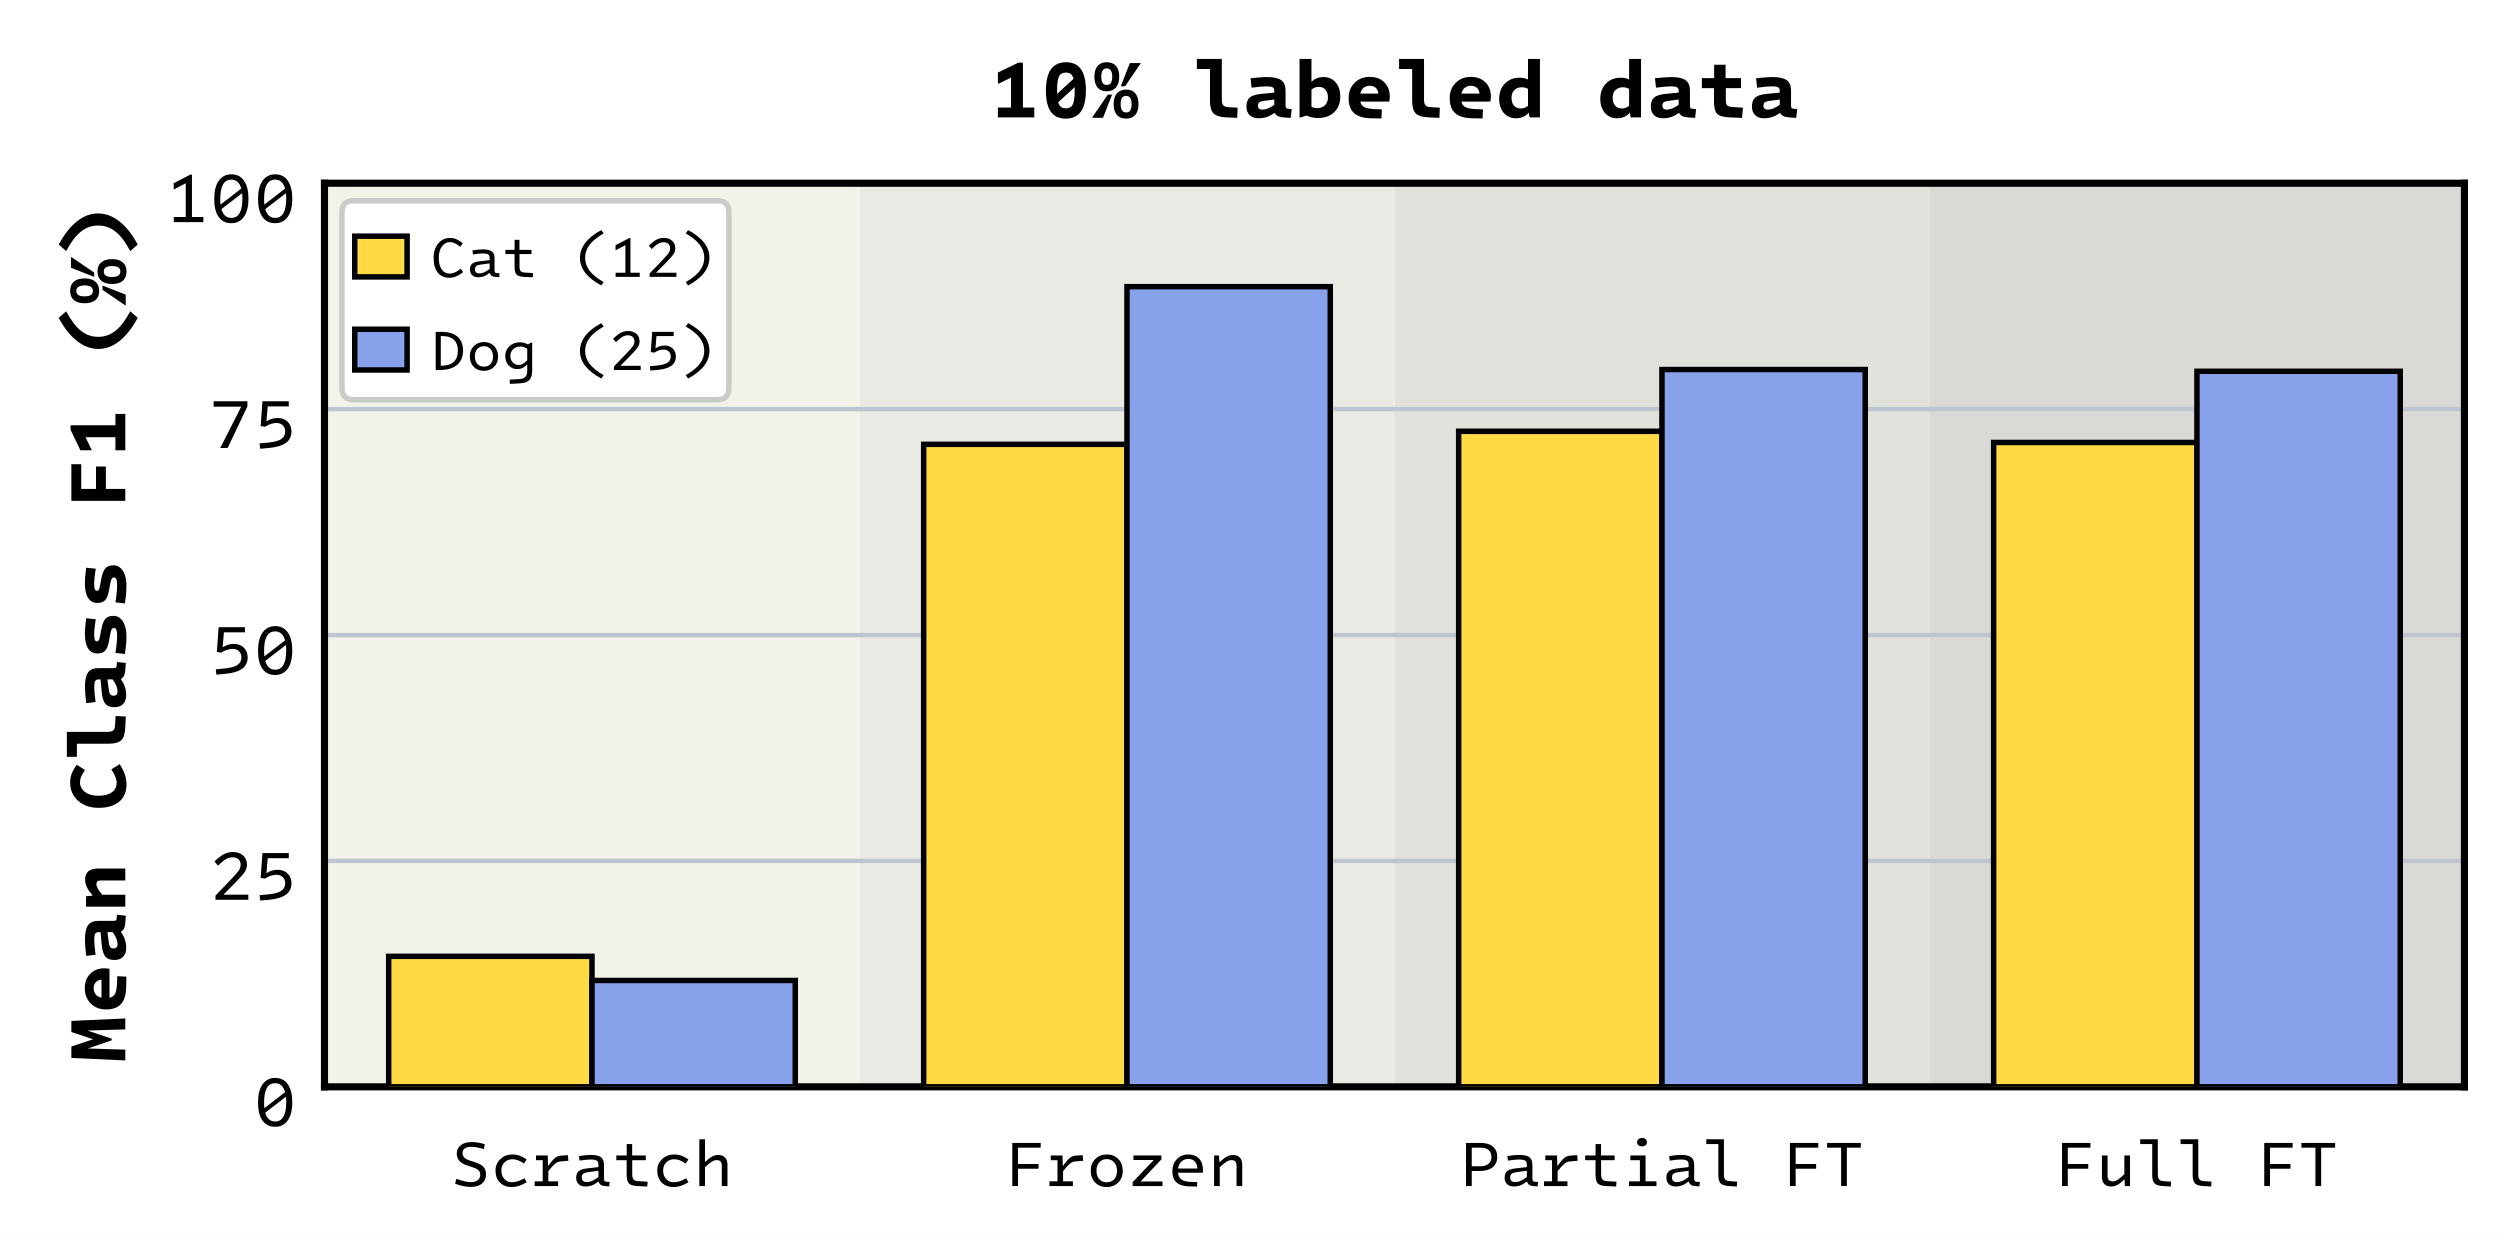
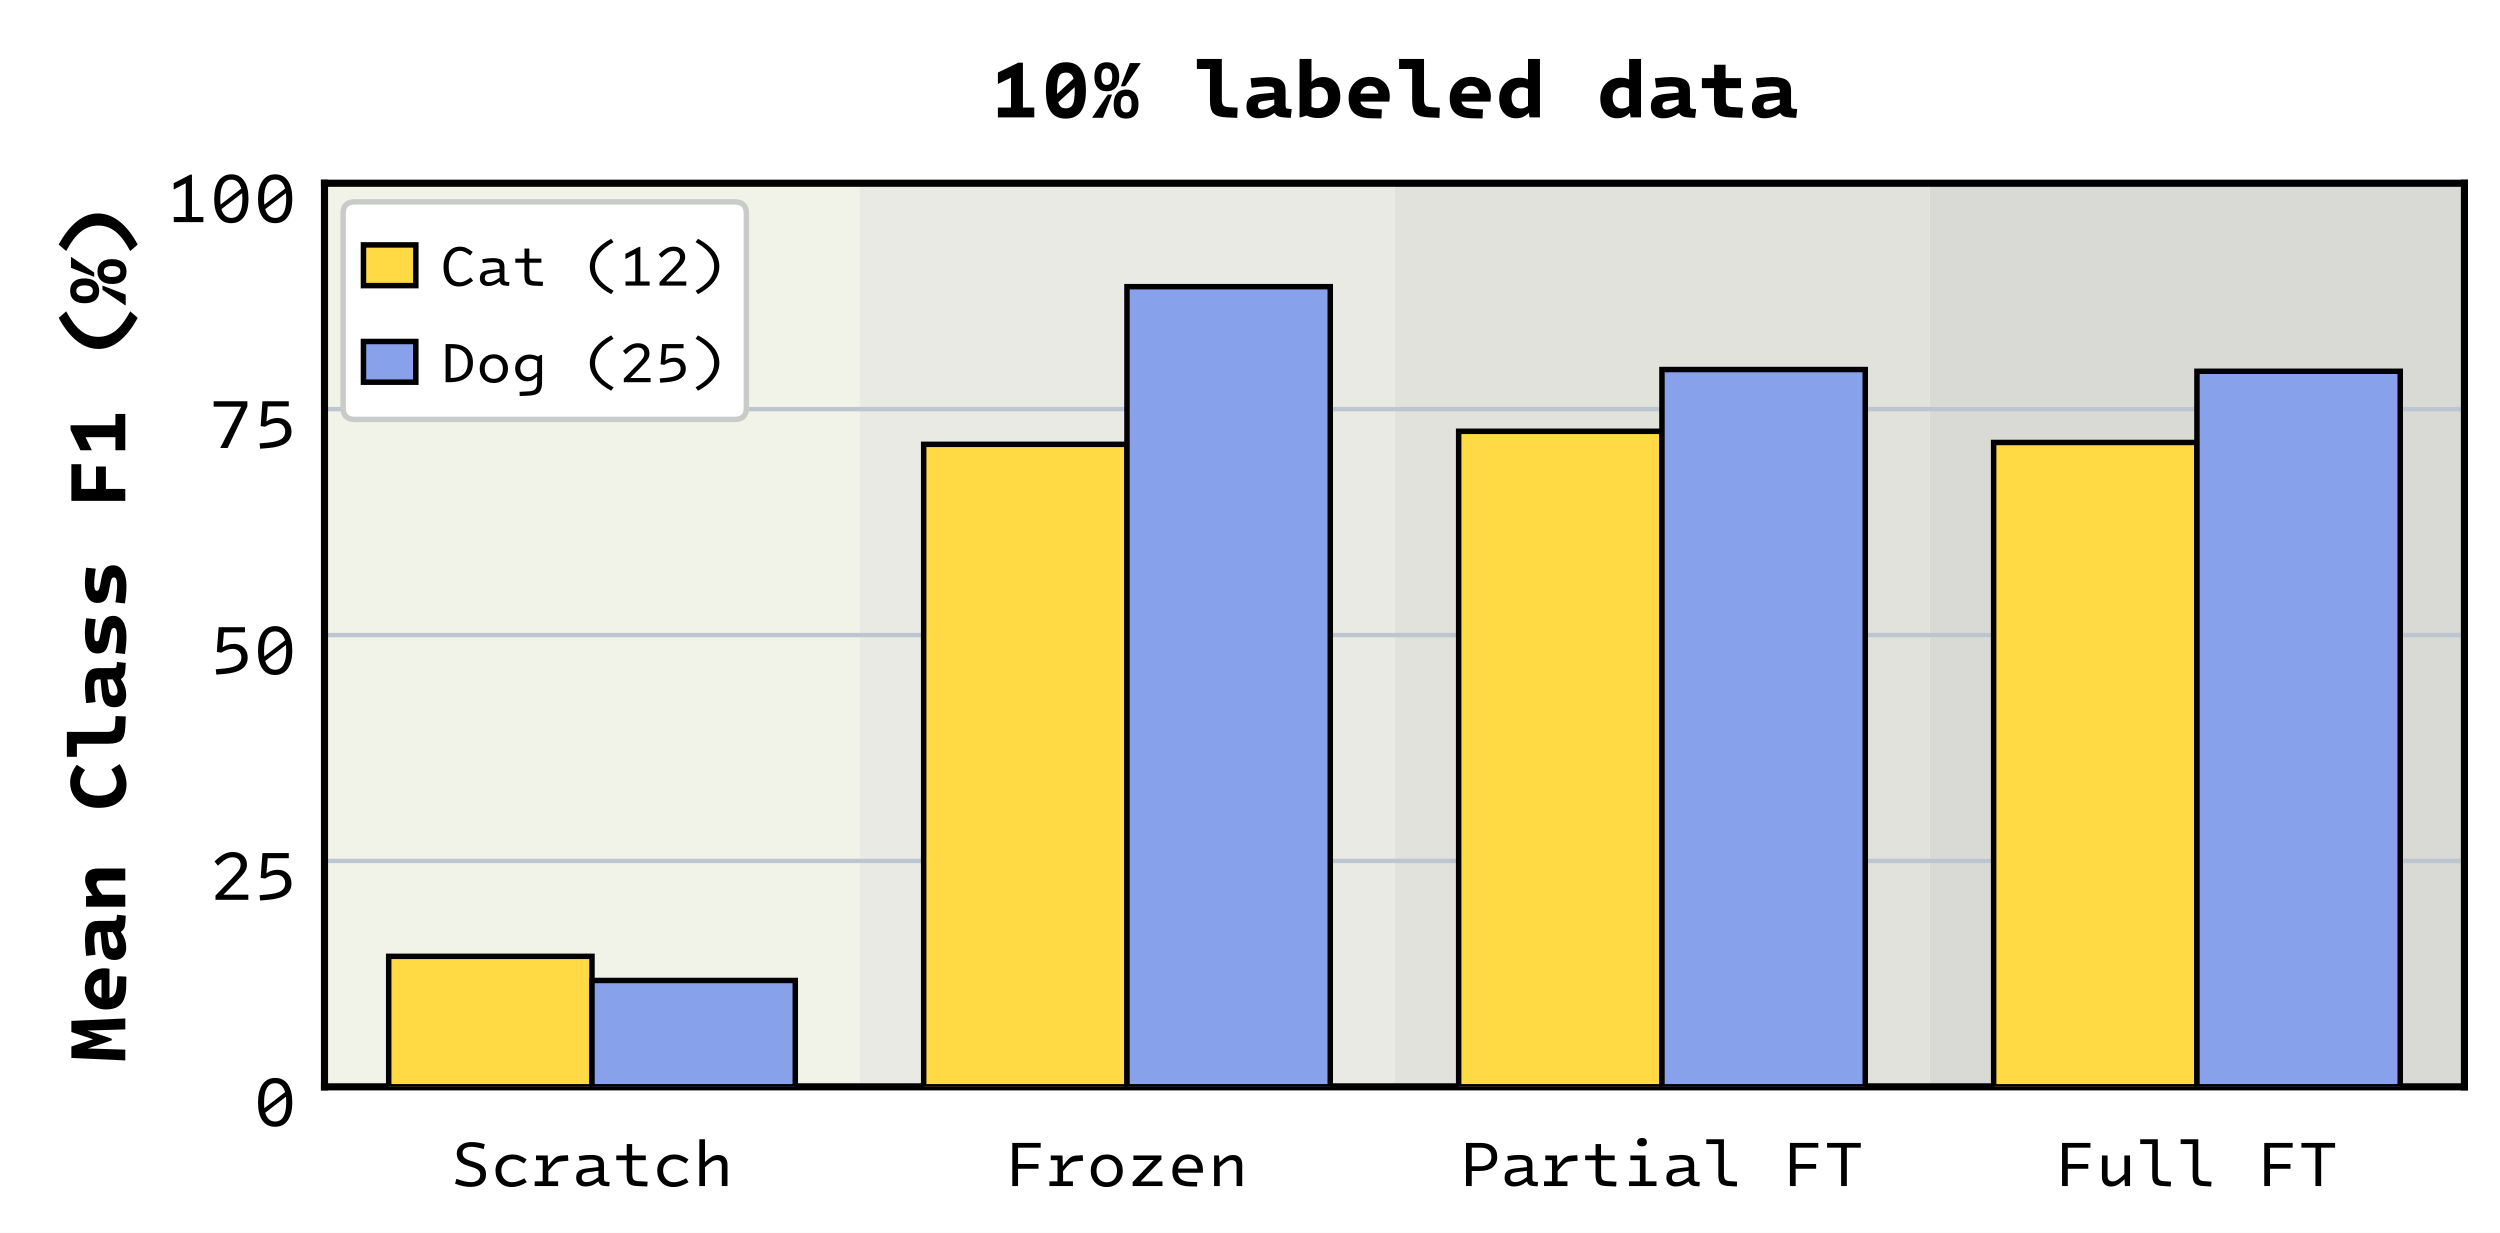
<svg xmlns="http://www.w3.org/2000/svg" xmlns:xlink="http://www.w3.org/1999/xlink" width="227.772pt" height="112.32pt" viewBox="0 0 227.772 112.32" version="1.1">
  <defs>
    <style type="text/css">*{stroke-linejoin: round; stroke-linecap: butt}</style>
  </defs>
  <g id="figure_1">
    <g id="patch_1">
      <path d="M 0 112.32  L 227.772 112.32  L 227.772 0  L 0 0  z " style="fill: #ffffff" />
    </g>
    <g id="axes_1">
      <g id="patch_2">
        <path d="M 29.564 99.02  L 224.532 99.02  L 224.532 16.695  L 29.564 16.695  z " style="fill: #ffffff" />
      </g>
      <g id="patch_3">
-         <path d="M 29.564 99.02  L 78.306 99.02  L 78.306 16.695  L 29.564 16.695  z " clip-path="url(#pcef6c9e0be)" style="fill: #f1f3e8" />
+         <path d="M 29.564 99.02  L 78.306 99.02  L 78.306 16.695  L 29.564 16.695  z " clip-path="url(#pa35a3806fe)" style="fill: #f1f3e8" />
      </g>
      <g id="patch_4">
-         <path d="M 78.306 99.02  L 127.048 99.02  L 127.048 16.695  L 78.306 16.695  z " clip-path="url(#pcef6c9e0be)" style="fill: #e9eae4" />
+         <path d="M 78.306 99.02  L 127.048 99.02  L 127.048 16.695  L 78.306 16.695  z " clip-path="url(#pa35a3806fe)" style="fill: #e9eae4" />
      </g>
      <g id="patch_5">
-         <path d="M 127.048 99.02  L 175.79 99.02  L 175.79 16.695  L 127.048 16.695  z " clip-path="url(#pcef6c9e0be)" style="fill: #e1e2dc" />
+         <path d="M 127.048 99.02  L 175.79 99.02  L 175.79 16.695  L 127.048 16.695  z " clip-path="url(#pa35a3806fe)" style="fill: #e1e2dc" />
      </g>
      <g id="patch_6">
-         <path d="M 175.79 99.02  L 224.532 99.02  L 224.532 16.695  L 175.79 16.695  z " clip-path="url(#pcef6c9e0be)" style="fill: #d9dad5" />
+         <path d="M 175.79 99.02  L 224.532 99.02  L 224.532 16.695  L 175.79 16.695  z " clip-path="url(#pa35a3806fe)" style="fill: #d9dad5" />
      </g>
      <g id="matplotlib.axis_1">
        <g id="xtick_1">
          <g id="line2d_1" />
          <g id="text_1">
            <g transform="translate(41.03988 108.06) scale(0.06 -0.06)">
              <defs>
                <path id="IntoneMonoNFM-36" d="M 1971 378  Q 2419 378 2656 566  Q 2893 755 2893 1107  Q 2893 1376 2720 1539  Q 2547 1702 2157 1824  L 1702 1971  Q 1139 2144 876 2435  Q 614 2726 614 3181  Q 614 3661 1004 3968  Q 1395 4275 2048 4275  Q 2355 4275 2640 4230  Q 2925 4186 3334 4070  L 3238 3590  Q 2854 3706 2563 3760  Q 2272 3814 2035 3814  Q 1619 3814 1398 3660  Q 1178 3507 1178 3219  Q 1178 2931 1347 2761  Q 1517 2592 1920 2464  L 2381 2317  Q 2970 2131 3213 1862  Q 3456 1594 3456 1133  Q 3456 563 3062 240  Q 2669 -83 1965 -83  Q 1606 -83 1235 -6  Q 864 70 448 230  L 582 704  Q 1024 544 1376 461  Q 1728 378 1971 378  z " transform="scale(0.015625)" />
                <path id="IntoneMonoNFM-46" d="M 2099 2605  Q 1619 2605 1318 2297  Q 1018 1990 1018 1504  Q 1018 1005 1306 688  Q 1594 371 2042 371  Q 2330 371 2608 460  Q 2886 550 3251 755  L 3488 371  Q 3053 122 2720 13  Q 2387 -96 2016 -96  Q 1312 -96 880 342  Q 448 781 448 1510  Q 448 2170 921 2621  Q 1395 3072 2093 3072  Q 2451 3072 2771 2960  Q 3091 2848 3475 2592  L 3219 2189  Q 2874 2413 2624 2509  Q 2374 2605 2099 2605  z " transform="scale(0.015625)" />
                <path id="IntoneMonoNFM-55" d="M 326 0  L 326 461  L 1107 461  L 1107 2515  L 454 2515  L 454 2976  L 1594 2976  L 1626 1939  Q 2029 2509 2285 2723  Q 2541 2938 2931 2963  L 3558 3002  L 3597 2458  L 2989 2406  Q 2682 2387 2534 2320  Q 2387 2253 2221 2093  Q 2125 2010 2000 1866  Q 1875 1722 1651 1453  L 1651 461  L 2605 461  L 2605 0  L 326 0  z " transform="scale(0.015625)" />
                <path id="IntoneMonoNFM-44" d="M 3130 2054  L 3130 749  Q 3130 557 3181 493  Q 3232 429 3392 416  L 3680 397  L 3642 -26  L 3341 -13  Q 3008 0 2841 102  Q 2675 205 2611 422  L 2554 422  Q 2259 179 1961 67  Q 1664 -45 1331 -45  Q 915 -45 672 182  Q 429 410 429 800  Q 429 1242 669 1446  Q 909 1651 1485 1715  L 2592 1843  L 2592 2067  Q 2592 2368 2425 2473  Q 2259 2579 1811 2579  Q 1626 2579 1341 2550  Q 1056 2522 755 2470  L 698 2912  Q 1018 2970 1315 2998  Q 1613 3027 1830 3027  Q 2534 3027 2832 2809  Q 3130 2592 3130 2054  z M 973 838  Q 973 614 1094 499  Q 1216 384 1453 384  Q 1715 384 1971 496  Q 2227 608 2592 877  L 2592 1485  L 1581 1350  Q 1254 1306 1113 1194  Q 973 1082 973 838  z " transform="scale(0.015625)" />
                <path id="IntoneMonoNFM-57" d="M 1402 1133  L 1402 2515  L 397 2515  L 397 2976  L 1408 2976  L 1408 4083  L 1939 4083  L 1939 2976  L 3264 2976  L 3264 2515  L 1946 2515  L 1946 1210  Q 1946 800 2067 646  Q 2189 493 2541 474  L 3443 422  L 3405 -45  L 2413 0  Q 1824 32 1613 269  Q 1402 506 1402 1133  z " transform="scale(0.015625)" />
                <path id="IntoneMonoNFM-4b" d="M 608 4544  L 1158 4544  L 1158 2336  Q 1562 2714 1846 2867  Q 2131 3021 2438 3021  Q 2874 3021 3107 2774  Q 3341 2528 3341 2074  L 3341 0  L 2790 0  L 2790 1978  Q 2790 2259 2668 2390  Q 2547 2522 2285 2522  Q 2061 2522 1814 2368  Q 1568 2214 1158 1830  L 1158 0  L 608 0  L 608 4544  z " transform="scale(0.015625)" />
              </defs>
              <use xlink:href="#IntoneMonoNFM-36" />
              <use xlink:href="#IntoneMonoNFM-46" transform="translate(61.40625 0)" />
              <use xlink:href="#IntoneMonoNFM-55" transform="translate(122.8125 0)" />
              <use xlink:href="#IntoneMonoNFM-44" transform="translate(184.2188 0)" />
              <use xlink:href="#IntoneMonoNFM-57" transform="translate(245.625 0)" />
              <use xlink:href="#IntoneMonoNFM-46" transform="translate(307.0312 0)" />
              <use xlink:href="#IntoneMonoNFM-4b" transform="translate(368.4375 0)" />
            </g>
          </g>
        </g>
        <g id="xtick_2">
          <g id="line2d_2" />
          <g id="text_2">
            <g transform="translate(91.62401 108.06) scale(0.06 -0.06)">
              <defs>
                <path id="IntoneMonoNFM-29" d="M 646 0  L 646 4192  L 3405 4192  L 3405 3731  L 1203 3731  L 1203 2144  L 3194 2144  L 3194 1683  L 1203 1683  L 1203 0  L 646 0  z " transform="scale(0.015625)" />
                <path id="IntoneMonoNFM-52" d="M 3520 1478  Q 3520 781 3081 342  Q 2643 -96 1952 -96  Q 1267 -96 838 345  Q 410 787 410 1498  Q 410 2189 851 2630  Q 1293 3072 1978 3072  Q 2656 3072 3088 2627  Q 3520 2182 3520 1478  z M 966 1491  Q 966 973 1238 669  Q 1510 365 1965 365  Q 2426 365 2694 665  Q 2963 966 2963 1485  Q 2963 1990 2688 2304  Q 2413 2618 1965 2618  Q 1517 2618 1241 2310  Q 966 2003 966 1491  z " transform="scale(0.015625)" />
                <path id="IntoneMonoNFM-5d" d="M 3450 0  L 550 0  L 550 378  L 2586 2515  L 2586 2534  L 627 2534  L 627 2976  L 3347 2976  L 3347 2592  L 1338 467  L 1338 448  L 3450 448  L 3450 0  z " transform="scale(0.015625)" />
                <path id="IntoneMonoNFM-48" d="M 2285 403  L 2899 384  L 2880 -45  L 2125 -32  Q 1299 -19 889 349  Q 480 717 480 1440  Q 480 2150 918 2611  Q 1357 3072 2029 3072  Q 2701 3072 3078 2665  Q 3456 2259 3456 1523  Q 3456 1453 3449 1395  Q 3443 1338 3437 1293  L 1024 1293  Q 1069 845 1366 633  Q 1664 422 2285 403  z M 2029 2637  Q 1638 2637 1366 2384  Q 1094 2131 1037 1702  L 2912 1702  Q 2880 2163 2656 2400  Q 2432 2637 2029 2637  z " transform="scale(0.015625)" />
                <path id="IntoneMonoNFM-51" d="M 608 2976  L 1075 2976  L 1133 2310  Q 1549 2707 1837 2864  Q 2125 3021 2438 3021  Q 2874 3021 3107 2774  Q 3341 2528 3341 2074  L 3341 0  L 2790 0  L 2790 1978  Q 2790 2259 2668 2390  Q 2547 2522 2285 2522  Q 2061 2522 1814 2368  Q 1568 2214 1158 1830  L 1158 0  L 608 0  L 608 2976  z " transform="scale(0.015625)" />
              </defs>
              <use xlink:href="#IntoneMonoNFM-29" />
              <use xlink:href="#IntoneMonoNFM-55" transform="translate(61.40625 0)" />
              <use xlink:href="#IntoneMonoNFM-52" transform="translate(122.8125 0)" />
              <use xlink:href="#IntoneMonoNFM-5d" transform="translate(184.2188 0)" />
              <use xlink:href="#IntoneMonoNFM-48" transform="translate(245.625 0)" />
              <use xlink:href="#IntoneMonoNFM-51" transform="translate(307.0312 0)" />
            </g>
          </g>
        </g>
        <g id="xtick_3">
          <g id="line2d_3" />
          <g id="text_3">
            <g transform="translate(132.9972 108.06) scale(0.06 -0.06)">
              <defs>
                <path id="IntoneMonoNFM-33" d="M 608 0  L 608 4192  L 2035 4192  Q 2797 4192 3219 3837  Q 3642 3482 3642 2842  Q 3642 2189 3197 1827  Q 2752 1466 1952 1466  L 1165 1466  L 1165 0  L 608 0  z M 3078 2829  Q 3078 3264 2809 3497  Q 2541 3731 2035 3731  L 1165 3731  L 1165 1920  L 1990 1920  Q 2502 1920 2790 2160  Q 3078 2400 3078 2829  z " transform="scale(0.015625)" />
                <path id="IntoneMonoNFM-4c" d="M 2464 4256  Q 2464 4070 2336 3964  Q 2208 3859 1984 3859  Q 1766 3859 1641 3968  Q 1517 4077 1517 4269  Q 1517 4448 1648 4560  Q 1779 4672 1997 4672  Q 2227 4672 2345 4566  Q 2464 4461 2464 4256  z M 730 0  L 730 461  L 1786 461  L 1786 2515  L 858 2515  L 858 2976  L 2336 2976  L 2336 461  L 3398 461  L 3398 0  L 730 0  z " transform="scale(0.015625)" />
                <path id="IntoneMonoNFM-4f" d="M 1549 1056  L 1549 4083  L 378 4083  L 378 4544  L 2093 4544  L 2093 1114  Q 2093 774 2224 630  Q 2355 486 2682 474  L 3379 429  L 3347 -45  L 2586 0  Q 1997 32 1773 262  Q 1549 493 1549 1056  z " transform="scale(0.015625)" />
                <path id="IntoneMonoNFM-3" transform="scale(0.015625)" />
                <path id="IntoneMonoNFM-37" d="M 1690 3731  L 326 3731  L 326 4192  L 3603 4192  L 3603 3731  L 2246 3731  L 2246 0  L 1690 0  L 1690 3731  z " transform="scale(0.015625)" />
              </defs>
              <use xlink:href="#IntoneMonoNFM-33" />
              <use xlink:href="#IntoneMonoNFM-44" transform="translate(61.40625 0)" />
              <use xlink:href="#IntoneMonoNFM-55" transform="translate(122.8125 0)" />
              <use xlink:href="#IntoneMonoNFM-57" transform="translate(184.2188 0)" />
              <use xlink:href="#IntoneMonoNFM-4c" transform="translate(245.625 0)" />
              <use xlink:href="#IntoneMonoNFM-44" transform="translate(307.0312 0)" />
              <use xlink:href="#IntoneMonoNFM-4f" transform="translate(368.4375 0)" />
              <use xlink:href="#IntoneMonoNFM-3" transform="translate(429.8438 0)" />
              <use xlink:href="#IntoneMonoNFM-29" transform="translate(491.25 0)" />
              <use xlink:href="#IntoneMonoNFM-37" transform="translate(552.6562 0)" />
            </g>
          </g>
        </g>
        <g id="xtick_4">
          <g id="line2d_4" />
          <g id="text_4">
            <g transform="translate(187.2657 108.06) scale(0.06 -0.06)">
              <defs>
                <path id="IntoneMonoNFM-58" d="M 3322 2976  L 3322 0  L 2822 0  L 2790 659  Q 2374 262 2086 108  Q 1798 -45 1491 -45  Q 1056 -45 822 201  Q 589 448 589 902  L 589 2976  L 1139 2976  L 1139 998  Q 1139 717 1264 585  Q 1389 454 1645 454  Q 1869 454 2115 608  Q 2362 762 2771 1152  L 2771 2976  L 3322 2976  z " transform="scale(0.015625)" />
              </defs>
              <use xlink:href="#IntoneMonoNFM-29" />
              <use xlink:href="#IntoneMonoNFM-58" transform="translate(61.40625 0)" />
              <use xlink:href="#IntoneMonoNFM-4f" transform="translate(122.8125 0)" />
              <use xlink:href="#IntoneMonoNFM-4f" transform="translate(184.2188 0)" />
              <use xlink:href="#IntoneMonoNFM-3" transform="translate(245.625 0)" />
              <use xlink:href="#IntoneMonoNFM-29" transform="translate(307.0312 0)" />
              <use xlink:href="#IntoneMonoNFM-37" transform="translate(368.4375 0)" />
            </g>
          </g>
        </g>
      </g>
      <g id="matplotlib.axis_2">
        <g id="ytick_1">
          <g id="line2d_5">
-             <path d="M 29.564 99.02  L 224.532 99.02  " clip-path="url(#pcef6c9e0be)" style="fill: none; stroke: #bdc5d0; stroke-width: 0.4; stroke-linecap: square" />
+             <path d="M 29.564 99.02  L 224.532 99.02  " clip-path="url(#pa35a3806fe)" style="fill: none; stroke: #bdc5d0; stroke-width: 0.4; stroke-linecap: square" />
          </g>
          <g id="line2d_6" />
          <g id="text_5">
            <g transform="translate(23.07281 102.5625) scale(0.065 -0.065)">
              <defs>
                <path id="IntoneMonoNFM-13" d="M 1971 4288  Q 2701 4288 3101 3718  Q 3501 3149 3501 2106  Q 3501 1056 3097 480  Q 2694 -96 1958 -96  Q 1222 -96 825 467  Q 429 1030 429 2080  Q 429 3130 835 3709  Q 1242 4288 1971 4288  z M 1965 3814  Q 1472 3814 1222 3385  Q 973 2957 973 2093  Q 973 1933 979 1808  Q 986 1683 998 1574  L 2854 3008  Q 2746 3411 2522 3612  Q 2298 3814 1965 3814  z M 1965 378  Q 2458 378 2707 810  Q 2957 1242 2957 2093  Q 2957 2246 2950 2371  Q 2944 2496 2931 2598  L 1075 1165  Q 1190 774 1411 576  Q 1632 378 1965 378  z " transform="scale(0.015625)" />
              </defs>
              <use xlink:href="#IntoneMonoNFM-13" />
            </g>
          </g>
        </g>
        <g id="ytick_2">
          <g id="line2d_7">
-             <path d="M 29.564 78.439  L 224.532 78.439  " clip-path="url(#pcef6c9e0be)" style="fill: none; stroke: #bdc5d0; stroke-width: 0.4; stroke-linecap: square" />
+             <path d="M 29.564 78.439  L 224.532 78.439  " clip-path="url(#pa35a3806fe)" style="fill: none; stroke: #bdc5d0; stroke-width: 0.4; stroke-linecap: square" />
          </g>
          <g id="line2d_8" />
          <g id="text_6">
            <g transform="translate(19.08141 81.98125) scale(0.065 -0.065)">
              <defs>
                <path id="IntoneMonoNFM-15" d="M 3488 0  L 544 0  L 544 384  L 1894 1786  Q 2451 2362 2624 2614  Q 2797 2867 2797 3136  Q 2797 3450 2608 3632  Q 2419 3814 2080 3814  Q 1773 3814 1501 3660  Q 1229 3507 762 3066  L 454 3443  Q 941 3910 1305 4099  Q 1670 4288 2106 4288  Q 2669 4288 3017 3977  Q 3366 3667 3366 3155  Q 3366 2810 3171 2509  Q 2976 2208 2310 1530  L 1274 480  L 1274 461  L 3488 461  L 3488 0  z " transform="scale(0.015625)" />
                <path id="IntoneMonoNFM-18" d="M 2195 2694  Q 2739 2694 3084 2358  Q 3430 2022 3430 1478  Q 3430 819 2918 454  Q 2406 90 1363 0  L 621 -64  L 570 416  L 1331 486  Q 2138 563 2502 796  Q 2867 1030 2867 1485  Q 2867 1824 2649 2035  Q 2432 2246 2093 2246  Q 1837 2246 1577 2160  Q 1318 2074 1062 1907  L 685 1965  L 666 1997  L 826 4192  L 3187 4192  L 3187 3731  L 1299 3731  L 1184 2387  Q 1421 2541 1670 2617  Q 1920 2694 2195 2694  z " transform="scale(0.015625)" />
              </defs>
              <use xlink:href="#IntoneMonoNFM-15" />
              <use xlink:href="#IntoneMonoNFM-18" transform="translate(61.40625 0)" />
            </g>
          </g>
        </g>
        <g id="ytick_3">
          <g id="line2d_9">
-             <path d="M 29.564 57.858  L 224.532 57.858  " clip-path="url(#pcef6c9e0be)" style="fill: none; stroke: #bdc5d0; stroke-width: 0.4; stroke-linecap: square" />
+             <path d="M 29.564 57.858  L 224.532 57.858  " clip-path="url(#pa35a3806fe)" style="fill: none; stroke: #bdc5d0; stroke-width: 0.4; stroke-linecap: square" />
          </g>
          <g id="line2d_10" />
          <g id="text_7">
            <g transform="translate(19.08141 61.4) scale(0.065 -0.065)">
              <use xlink:href="#IntoneMonoNFM-18" />
              <use xlink:href="#IntoneMonoNFM-13" transform="translate(61.40625 0)" />
            </g>
          </g>
        </g>
        <g id="ytick_4">
          <g id="line2d_11">
-             <path d="M 29.564 37.276  L 224.532 37.276  " clip-path="url(#pcef6c9e0be)" style="fill: none; stroke: #bdc5d0; stroke-width: 0.4; stroke-linecap: square" />
+             <path d="M 29.564 37.276  L 224.532 37.276  " clip-path="url(#pa35a3806fe)" style="fill: none; stroke: #bdc5d0; stroke-width: 0.4; stroke-linecap: square" />
          </g>
          <g id="line2d_12" />
          <g id="text_8">
            <g transform="translate(19.08141 40.81875) scale(0.065 -0.065)">
              <defs>
                <path id="IntoneMonoNFM-1a" d="M 3405 3731  L 1632 0  L 973 0  L 973 13  L 2835 3674  L 2835 3712  L 378 3712  L 378 4192  L 3405 4192  L 3405 3731  z " transform="scale(0.015625)" />
              </defs>
              <use xlink:href="#IntoneMonoNFM-1a" />
              <use xlink:href="#IntoneMonoNFM-18" transform="translate(61.40625 0)" />
            </g>
          </g>
        </g>
        <g id="ytick_5">
          <g id="line2d_13">
-             <path d="M 29.564 16.695  L 224.532 16.695  " clip-path="url(#pcef6c9e0be)" style="fill: none; stroke: #bdc5d0; stroke-width: 0.4; stroke-linecap: square" />
+             <path d="M 29.564 16.695  L 224.532 16.695  " clip-path="url(#pa35a3806fe)" style="fill: none; stroke: #bdc5d0; stroke-width: 0.4; stroke-linecap: square" />
          </g>
          <g id="line2d_14" />
          <g id="text_9">
            <g transform="translate(15.09 20.2375) scale(0.065 -0.065)">
              <defs>
                <path id="IntoneMonoNFM-14" d="M 3386 0  L 730 0  L 730 461  L 1805 461  L 1805 3488  L 723 2925  L 723 3494  L 2208 4262  L 2362 4262  L 2362 461  L 3386 461  L 3386 0  z " transform="scale(0.015625)" />
              </defs>
              <use xlink:href="#IntoneMonoNFM-14" />
              <use xlink:href="#IntoneMonoNFM-13" transform="translate(61.40625 0)" />
              <use xlink:href="#IntoneMonoNFM-13" transform="translate(122.8125 0)" />
            </g>
          </g>
        </g>
        <g id="text_10">
          <g transform="translate(11.415 97.00398) rotate(-90) scale(0.075 -0.075)">
            <defs>
              <path id="IntoneMonoNFM-Bold-30" d="M 2541 4192  L 3405 4192  L 3597 0  L 2746 0  L 2656 2950  L 2022 1056  L 1894 1056  L 1261 2918  L 1171 0  L 333 0  L 525 4192  L 1414 4192  L 1978 2502  L 2541 4192  z " transform="scale(0.015625)" />
              <path id="IntoneMonoNFM-Bold-48" d="M 2451 640  L 2950 621  L 2918 -83  L 2144 -70  Q 1229 -58 797 323  Q 365 704 365 1504  Q 365 2214 825 2681  Q 1286 3149 2016 3149  Q 2714 3149 3139 2726  Q 3565 2304 3565 1626  Q 3565 1523 3555 1420  Q 3546 1318 3526 1229  L 1274 1229  Q 1338 922 1590 794  Q 1843 666 2451 640  z M 2022 2458  Q 1728 2458 1533 2301  Q 1338 2144 1274 1850  L 2682 1850  Q 2656 2131 2480 2294  Q 2304 2458 2022 2458  z " transform="scale(0.015625)" />
              <path id="IntoneMonoNFM-Bold-44" d="M 3322 2093  L 3322 954  Q 3322 787 3360 732  Q 3398 678 3514 672  L 3802 646  L 3725 -38  L 3206 -6  Q 2912 13 2742 93  Q 2573 173 2496 326  L 2419 326  Q 2176 134 1872 32  Q 1568 -70 1222 -70  Q 787 -70 534 170  Q 282 410 282 838  Q 282 1318 534 1539  Q 787 1760 1389 1824  L 2445 1926  L 2445 2074  Q 2445 2278 2310 2345  Q 2176 2413 1824 2413  Q 1658 2413 1363 2387  Q 1069 2362 685 2310  L 602 3040  Q 973 3085 1299 3110  Q 1626 3136 1869 3136  Q 2643 3136 2982 2896  Q 3322 2656 3322 2093  z M 1178 902  Q 1178 762 1264 682  Q 1350 602 1504 602  Q 1715 602 1945 694  Q 2176 787 2445 979  L 2445 1389  L 1632 1280  Q 1382 1248 1280 1165  Q 1178 1082 1178 902  z " transform="scale(0.015625)" />
              <path id="IntoneMonoNFM-Bold-51" d="M 499 3053  L 1306 3053  L 1357 2534  Q 1734 2854 2019 2988  Q 2304 3123 2586 3123  Q 3034 3123 3248 2870  Q 3462 2618 3462 2093  L 3462 0  L 2534 0  L 2534 1920  Q 2534 2093 2460 2169  Q 2387 2246 2234 2246  Q 2099 2246 1907 2137  Q 1715 2029 1427 1792  L 1427 0  L 499 0  L 499 3053  z " transform="scale(0.015625)" />
              <path id="IntoneMonoNFM-Bold-3" transform="scale(0.015625)" />
              <path id="IntoneMonoNFM-Bold-26" d="M 2144 -96  Q 1280 -96 800 473  Q 320 1043 320 2086  Q 320 3053 870 3670  Q 1421 4288 2298 4288  Q 2650 4288 2966 4169  Q 3283 4051 3667 3776  L 3264 3130  Q 2963 3341 2752 3430  Q 2541 3520 2317 3520  Q 1850 3520 1555 3136  Q 1261 2752 1261 2099  Q 1261 1414 1529 1043  Q 1798 672 2272 672  Q 2477 672 2736 774  Q 2995 877 3309 1082  L 3718 442  Q 3328 179 2928 41  Q 2528 -96 2144 -96  z " transform="scale(0.015625)" />
              <path id="IntoneMonoNFM-Bold-4f" d="M 1376 1306  L 1376 3763  L 358 3763  L 358 4544  L 2298 4544  L 2298 1370  Q 2298 1062 2416 934  Q 2534 806 2829 794  L 3526 755  L 3494 -38  L 2656 0  Q 1920 32 1648 313  Q 1376 595 1376 1306  z " transform="scale(0.015625)" />
              <path id="IntoneMonoNFM-Bold-56" d="M 3456 915  Q 3456 467 3027 188  Q 2598 -90 1869 -90  Q 1530 -90 1229 -64  Q 928 -38 493 26  L 576 768  Q 960 704 1318 669  Q 1677 634 1901 634  Q 2214 634 2364 691  Q 2515 749 2515 877  Q 2515 986 2435 1043  Q 2355 1101 2144 1146  L 1466 1274  Q 960 1370 745 1568  Q 531 1766 531 2163  Q 531 2643 921 2892  Q 1312 3142 2074 3142  Q 2310 3142 2633 3113  Q 2957 3085 3270 3040  L 3194 2298  Q 2835 2355 2534 2387  Q 2234 2419 2042 2419  Q 1741 2419 1609 2374  Q 1478 2330 1478 2214  Q 1478 2118 1542 2070  Q 1606 2022 1818 1978  L 2477 1850  Q 3008 1747 3232 1539  Q 3456 1331 3456 915  z " transform="scale(0.015625)" />
              <path id="IntoneMonoNFM-Bold-29" d="M 608 0  L 608 4192  L 3456 4192  L 3456 3424  L 1536 3424  L 1536 2278  L 3277 2278  L 3277 1510  L 1536 1510  L 1536 0  L 608 0  z " transform="scale(0.015625)" />
              <path id="IntoneMonoNFM-Bold-14" d="M 3437 0  L 608 0  L 608 768  L 1626 768  L 1626 3091  L 608 2598  L 608 3488  L 2202 4256  L 2554 4256  L 2554 768  L 3437 768  L 3437 0  z " transform="scale(0.015625)" />
              <path id="IntoneMonoNFM-Bold-b" d="M 627 2086  Q 627 2963 1241 3750  Q 1856 4538 3046 5178  L 3552 4595  Q 2528 4058 2048 3459  Q 1568 2861 1568 2106  Q 1568 1350 2048 752  Q 2528 154 3552 -384  L 3046 -966  Q 1856 -320 1241 451  Q 627 1222 627 2086  z " transform="scale(0.015625)" />
              <path id="IntoneMonoNFM-Bold-8" d="M 1203 2029  Q 742 2029 496 2323  Q 250 2618 250 3162  Q 250 3706 499 3997  Q 749 4288 1210 4288  Q 1683 4288 1932 3997  Q 2182 3706 2182 3168  Q 2182 2624 1929 2326  Q 1677 2029 1203 2029  z M 3840 4186  L 2637 2419  L 2304 2419  L 3008 4224  L 3840 4224  L 3840 4186  z M 1638 3162  Q 1638 3482 1529 3645  Q 1421 3808 1203 3808  Q 992 3808 889 3648  Q 787 3488 787 3168  Q 787 2842 889 2682  Q 992 2522 1210 2522  Q 1427 2522 1532 2678  Q 1638 2835 1638 3162  z M 2720 -96  Q 2246 -96 1996 195  Q 1747 486 1747 1024  Q 1747 1568 2000 1865  Q 2253 2163 2726 2163  Q 3187 2163 3433 1868  Q 3680 1574 3680 1030  Q 3680 486 3430 195  Q 3181 -96 2720 -96  z M 2291 1030  Q 2291 710 2400 547  Q 2509 384 2726 384  Q 2938 384 3040 544  Q 3142 704 3142 1024  Q 3142 1350 3040 1510  Q 2938 1670 2720 1670  Q 2502 1670 2396 1513  Q 2291 1357 2291 1030  z M 90 6  L 1293 1773  L 1626 1773  L 922 -32  L 90 -32  L 90 6  z " transform="scale(0.015625)" />
              <path id="IntoneMonoNFM-Bold-c" d="M 3302 2125  Q 3302 1248 2688 461  Q 2074 -326 883 -966  L 378 -384  Q 1402 154 1882 752  Q 2362 1350 2362 2106  Q 2362 2861 1882 3459  Q 1402 4058 378 4595  L 883 5178  Q 2074 4531 2688 3760  Q 3302 2989 3302 2125  z " transform="scale(0.015625)" />
            </defs>
            <use xlink:href="#IntoneMonoNFM-Bold-30" />
            <use xlink:href="#IntoneMonoNFM-Bold-48" transform="translate(61.40625 0)" />
            <use xlink:href="#IntoneMonoNFM-Bold-44" transform="translate(122.8125 0)" />
            <use xlink:href="#IntoneMonoNFM-Bold-51" transform="translate(184.2188 0)" />
            <use xlink:href="#IntoneMonoNFM-Bold-3" transform="translate(245.625 0)" />
            <use xlink:href="#IntoneMonoNFM-Bold-26" transform="translate(307.0312 0)" />
            <use xlink:href="#IntoneMonoNFM-Bold-4f" transform="translate(368.4375 0)" />
            <use xlink:href="#IntoneMonoNFM-Bold-44" transform="translate(429.8438 0)" />
            <use xlink:href="#IntoneMonoNFM-Bold-56" transform="translate(491.25 0)" />
            <use xlink:href="#IntoneMonoNFM-Bold-56" transform="translate(552.6562 0)" />
            <use xlink:href="#IntoneMonoNFM-Bold-3" transform="translate(614.0625 0)" />
            <use xlink:href="#IntoneMonoNFM-Bold-29" transform="translate(675.4688 0)" />
            <use xlink:href="#IntoneMonoNFM-Bold-14" transform="translate(736.875 0)" />
            <use xlink:href="#IntoneMonoNFM-Bold-3" transform="translate(798.2812 0)" />
            <use xlink:href="#IntoneMonoNFM-Bold-b" transform="translate(859.6875 0)" />
            <use xlink:href="#IntoneMonoNFM-Bold-8" transform="translate(921.0938 0)" />
            <use xlink:href="#IntoneMonoNFM-Bold-c" transform="translate(982.5 0)" />
          </g>
        </g>
      </g>
      <g id="patch_7">
        <path d="M 29.564 99.02  L 29.564 16.695  " style="fill: none; stroke: #000000; stroke-width: 0.65; stroke-linejoin: miter; stroke-linecap: square" />
      </g>
      <g id="patch_8">
        <path d="M 224.532 99.02  L 224.532 16.695  " style="fill: none; stroke: #000000; stroke-width: 0.65; stroke-linejoin: miter; stroke-linecap: square" />
      </g>
      <g id="patch_9">
        <path d="M 29.564 99.02  L 224.532 99.02  " style="fill: none; stroke: #000000; stroke-width: 0.65; stroke-linejoin: miter; stroke-linecap: square" />
      </g>
      <g id="patch_10">
        <path d="M 29.564 16.695  L 224.532 16.695  " style="fill: none; stroke: #000000; stroke-width: 0.65; stroke-linejoin: miter; stroke-linecap: square" />
      </g>
      <g id="patch_11">
-         <path d="M 35.413 99.02  L 53.935 99.02  L 53.935 87.131  L 35.413 87.131  z " clip-path="url(#pcef6c9e0be)" style="fill: #ffda45; stroke: #000000; stroke-width: 0.5; stroke-linejoin: miter" />
+         <path d="M 35.413 99.02  L 53.935 99.02  L 53.935 87.131  L 35.413 87.131  z " clip-path="url(#pa35a3806fe)" style="fill: #ffda45; stroke: #000000; stroke-width: 0.5; stroke-linejoin: miter" />
      </g>
      <g id="patch_12">
-         <path d="M 84.155 99.02  L 102.677 99.02  L 102.677 40.484  L 84.155 40.484  z " clip-path="url(#pcef6c9e0be)" style="fill: #ffda45; stroke: #000000; stroke-width: 0.5; stroke-linejoin: miter" />
+         <path d="M 84.155 99.02  L 102.677 99.02  L 102.677 40.484  L 84.155 40.484  z " clip-path="url(#pa35a3806fe)" style="fill: #ffda45; stroke: #000000; stroke-width: 0.5; stroke-linejoin: miter" />
      </g>
      <g id="patch_13">
-         <path d="M 132.897 99.02  L 151.419 99.02  L 151.419 39.296  L 132.897 39.296  z " clip-path="url(#pcef6c9e0be)" style="fill: #ffda45; stroke: #000000; stroke-width: 0.5; stroke-linejoin: miter" />
+         <path d="M 132.897 99.02  L 151.419 99.02  L 151.419 39.296  L 132.897 39.296  z " clip-path="url(#pa35a3806fe)" style="fill: #ffda45; stroke: #000000; stroke-width: 0.5; stroke-linejoin: miter" />
      </g>
      <g id="patch_14">
-         <path d="M 181.639 99.02  L 200.161 99.02  L 200.161 40.311  L 181.639 40.311  z " clip-path="url(#pcef6c9e0be)" style="fill: #ffda45; stroke: #000000; stroke-width: 0.5; stroke-linejoin: miter" />
+         <path d="M 181.639 99.02  L 200.161 99.02  L 200.161 40.311  L 181.639 40.311  z " clip-path="url(#pa35a3806fe)" style="fill: #ffda45; stroke: #000000; stroke-width: 0.5; stroke-linejoin: miter" />
      </g>
      <g id="patch_15">
-         <path d="M 53.935 99.02  L 72.457 99.02  L 72.457 89.328  L 53.935 89.328  z " clip-path="url(#pcef6c9e0be)" style="fill: #87a1eb; stroke: #000000; stroke-width: 0.5; stroke-linejoin: miter" />
+         <path d="M 53.935 99.02  L 72.457 99.02  L 72.457 89.328  L 53.935 89.328  z " clip-path="url(#pa35a3806fe)" style="fill: #87a1eb; stroke: #000000; stroke-width: 0.5; stroke-linejoin: miter" />
      </g>
      <g id="patch_16">
-         <path d="M 102.677 99.02  L 121.199 99.02  L 121.199 26.117  L 102.677 26.117  z " clip-path="url(#pcef6c9e0be)" style="fill: #87a1eb; stroke: #000000; stroke-width: 0.5; stroke-linejoin: miter" />
+         <path d="M 102.677 99.02  L 121.199 99.02  L 121.199 26.117  L 102.677 26.117  z " clip-path="url(#pa35a3806fe)" style="fill: #87a1eb; stroke: #000000; stroke-width: 0.5; stroke-linejoin: miter" />
      </g>
      <g id="patch_17">
-         <path d="M 151.419 99.02  L 169.941 99.02  L 169.941 33.666  L 151.419 33.666  z " clip-path="url(#pcef6c9e0be)" style="fill: #87a1eb; stroke: #000000; stroke-width: 0.5; stroke-linejoin: miter" />
+         <path d="M 151.419 99.02  L 169.941 99.02  L 169.941 33.666  L 151.419 33.666  z " clip-path="url(#pa35a3806fe)" style="fill: #87a1eb; stroke: #000000; stroke-width: 0.5; stroke-linejoin: miter" />
      </g>
      <g id="patch_18">
-         <path d="M 200.161 99.02  L 218.683 99.02  L 218.683 33.826  L 200.161 33.826  z " clip-path="url(#pcef6c9e0be)" style="fill: #87a1eb; stroke: #000000; stroke-width: 0.5; stroke-linejoin: miter" />
+         <path d="M 200.161 99.02  L 218.683 99.02  L 218.683 33.826  L 200.161 33.826  z " clip-path="url(#pa35a3806fe)" style="fill: #87a1eb; stroke: #000000; stroke-width: 0.5; stroke-linejoin: miter" />
      </g>
      <g id="text_11">
        <g transform="translate(90.20436 10.695) scale(0.075 -0.075)">
          <defs>
            <path id="IntoneMonoNFM-Bold-13" d="M 1978 4288  Q 2752 4288 3136 3744  Q 3520 3200 3520 2099  Q 3520 998 3129 451  Q 2739 -96 1952 -96  Q 1171 -96 790 445  Q 410 986 410 2086  Q 410 3187 803 3737  Q 1197 4288 1978 4288  z M 1965 3482  Q 1574 3482 1427 3178  Q 1280 2874 1280 2099  Q 1280 1984 1280 1929  Q 1280 1875 1286 1830  L 2560 3002  Q 2490 3251 2352 3366  Q 2214 3482 1965 3482  z M 1965 704  Q 2355 704 2502 1008  Q 2650 1312 2650 2086  Q 2650 2202 2650 2253  Q 2650 2304 2643 2349  L 1370 1178  Q 1440 928 1581 816  Q 1722 704 1965 704  z " transform="scale(0.015625)" />
            <path id="IntoneMonoNFM-Bold-45" d="M 480 4544  L 1408 4544  L 1408 2765  Q 1606 2957 1833 3046  Q 2061 3136 2336 3136  Q 2925 3136 3286 2723  Q 3648 2310 3648 1613  Q 3648 864 3177 406  Q 2707 -51 1907 -51  Q 1670 -51 1446 0  Q 1222 51 1024 147  L 582 0  L 480 0  L 480 4544  z M 2688 1542  Q 2688 1933 2496 2153  Q 2304 2374 1965 2374  Q 1824 2374 1689 2326  Q 1555 2278 1408 2170  L 1408 826  Q 1517 768 1619 742  Q 1722 717 1837 717  Q 2227 717 2457 947  Q 2688 1178 2688 1542  z " transform="scale(0.015625)" />
            <path id="IntoneMonoNFM-Bold-47" d="M 1594 -70  Q 1005 -70 643 342  Q 282 755 282 1453  Q 282 2170 723 2627  Q 1165 3085 1856 3085  Q 2074 3085 2230 3049  Q 2387 3014 2522 2944  L 2522 4544  L 3450 4544  L 3450 0  L 2643 0  L 2586 365  Q 2374 141 2134 35  Q 1894 -70 1594 -70  z M 2048 2342  Q 1677 2342 1459 2121  Q 1242 1901 1242 1523  Q 1242 1133 1434 912  Q 1626 691 1965 691  Q 2106 691 2240 739  Q 2374 787 2522 890  L 2522 2214  Q 2406 2278 2294 2310  Q 2182 2342 2048 2342  z " transform="scale(0.015625)" />
            <path id="IntoneMonoNFM-Bold-57" d="M 1261 1267  L 1261 2272  L 320 2272  L 320 3053  L 1274 3053  L 1274 4096  L 2163 4096  L 2163 3053  L 3360 3053  L 3360 2272  L 2182 2272  L 2182 1363  Q 2182 1050 2284 938  Q 2387 826 2688 806  L 3514 755  L 3443 -38  L 2464 0  Q 1747 32 1504 278  Q 1261 525 1261 1267  z " transform="scale(0.015625)" />
          </defs>
          <use xlink:href="#IntoneMonoNFM-Bold-14" />
          <use xlink:href="#IntoneMonoNFM-Bold-13" transform="translate(61.40625 0)" />
          <use xlink:href="#IntoneMonoNFM-Bold-8" transform="translate(122.8125 0)" />
          <use xlink:href="#IntoneMonoNFM-Bold-3" transform="translate(184.2188 0)" />
          <use xlink:href="#IntoneMonoNFM-Bold-4f" transform="translate(245.625 0)" />
          <use xlink:href="#IntoneMonoNFM-Bold-44" transform="translate(307.0312 0)" />
          <use xlink:href="#IntoneMonoNFM-Bold-45" transform="translate(368.4375 0)" />
          <use xlink:href="#IntoneMonoNFM-Bold-48" transform="translate(429.8438 0)" />
          <use xlink:href="#IntoneMonoNFM-Bold-4f" transform="translate(491.25 0)" />
          <use xlink:href="#IntoneMonoNFM-Bold-48" transform="translate(552.6562 0)" />
          <use xlink:href="#IntoneMonoNFM-Bold-47" transform="translate(614.0625 0)" />
          <use xlink:href="#IntoneMonoNFM-Bold-3" transform="translate(675.4688 0)" />
          <use xlink:href="#IntoneMonoNFM-Bold-47" transform="translate(736.875 0)" />
          <use xlink:href="#IntoneMonoNFM-Bold-44" transform="translate(798.2812 0)" />
          <use xlink:href="#IntoneMonoNFM-Bold-57" transform="translate(859.6875 0)" />
          <use xlink:href="#IntoneMonoNFM-Bold-44" transform="translate(921.0938 0)" />
        </g>
      </g>
      <g id="legend_1">
        <g id="patch_19">
-           <path d="M 32.214 36.411  L 65.352 36.411  Q 66.412 36.411 66.412 35.351  L 66.412 19.345  Q 66.412 18.285 65.352 18.285  L 32.214 18.285  Q 31.154 18.285 31.154 19.345  L 31.154 35.351  Q 31.154 36.411 32.214 36.411  z " style="fill: #ffffff; stroke: #c9cbc8; stroke-width: 0.5; stroke-linejoin: miter" />
+           <path d="M 32.32 38.213  L 66.942 38.213  Q 68.002 38.213 68.002 37.153  L 68.002 19.451  Q 68.002 18.391 66.942 18.391  L 32.32 18.391  Q 31.26 18.391 31.26 19.451  L 31.26 37.153  Q 31.26 38.213 32.32 38.213  z " style="fill: #ffffff; stroke: #c9cbc8; stroke-width: 0.5; stroke-linejoin: miter" />
        </g>
        <g id="patch_20">
-           <path d="M 32.32 25.228  L 37.09 25.228  L 37.09 21.518  L 32.32 21.518  z " style="fill: #ffda45; stroke: #000000; stroke-width: 0.5; stroke-linejoin: miter" />
+           <path d="M 33.115 26.023  L 37.885 26.023  L 37.885 22.313  L 33.115 22.313  z " style="fill: #ffda45; stroke: #000000; stroke-width: 0.5; stroke-linejoin: miter" />
        </g>
        <g id="text_12">
-           <g transform="translate(39.21022 25.228) scale(0.053 -0.053)">
+           <g transform="translate(40.11122 26.023) scale(0.053 -0.053)">
            <defs>
              <path id="IntoneMonoNFM-26" d="M 2074 -96  Q 1261 -96 809 477  Q 358 1050 358 2086  Q 358 3066 864 3677  Q 1370 4288 2170 4288  Q 2522 4288 2826 4163  Q 3130 4038 3571 3712  L 3290 3309  Q 2938 3584 2685 3705  Q 2432 3827 2176 3827  Q 1619 3827 1273 3356  Q 928 2886 928 2099  Q 928 1267 1251 816  Q 1574 365 2150 365  Q 2406 365 2694 493  Q 2982 621 3347 902  L 3610 525  Q 3187 198 2822 51  Q 2458 -96 2074 -96  z " transform="scale(0.015625)" />
              <path id="IntoneMonoNFM-b" d="M 736 2086  Q 736 2982 1325 3753  Q 1914 4525 3085 5152  L 3347 4781  Q 2310 4198 1808 3545  Q 1306 2893 1306 2106  Q 1306 1318 1808 665  Q 2310 13 3347 -570  L 3085 -941  Q 1907 -307 1321 448  Q 736 1203 736 2086  z " transform="scale(0.015625)" />
              <path id="IntoneMonoNFM-c" d="M 3194 2125  Q 3194 1229 2605 457  Q 2016 -314 845 -941  L 582 -570  Q 1619 13 2121 665  Q 2624 1318 2624 2106  Q 2624 2893 2121 3545  Q 1619 4198 582 4781  L 845 5152  Q 2022 4518 2608 3763  Q 3194 3008 3194 2125  z " transform="scale(0.015625)" />
            </defs>
            <use xlink:href="#IntoneMonoNFM-26" />
            <use xlink:href="#IntoneMonoNFM-44" transform="translate(61.40625 0)" />
            <use xlink:href="#IntoneMonoNFM-57" transform="translate(122.8125 0)" />
            <use xlink:href="#IntoneMonoNFM-3" transform="translate(184.2188 0)" />
            <use xlink:href="#IntoneMonoNFM-b" transform="translate(245.625 0)" />
            <use xlink:href="#IntoneMonoNFM-14" transform="translate(307.0312 0)" />
            <use xlink:href="#IntoneMonoNFM-15" transform="translate(368.4375 0)" />
            <use xlink:href="#IntoneMonoNFM-c" transform="translate(429.8438 0)" />
          </g>
        </g>
        <g id="patch_21">
-           <path d="M 32.32 33.708  L 37.09 33.708  L 37.09 29.998  L 32.32 29.998  z " style="fill: #87a1eb; stroke: #000000; stroke-width: 0.5; stroke-linejoin: miter" />
+           <path d="M 33.115 34.821  L 37.885 34.821  L 37.885 31.111  L 33.115 31.111  z " style="fill: #87a1eb; stroke: #000000; stroke-width: 0.5; stroke-linejoin: miter" />
        </g>
        <g id="text_13">
-           <g transform="translate(39.21022 33.708) scale(0.053 -0.053)">
+           <g transform="translate(40.11122 34.821) scale(0.053 -0.053)">
            <defs>
              <path id="IntoneMonoNFM-27" d="M 589 0  L 589 4192  L 1280 4192  Q 2381 4192 2989 3657  Q 3597 3123 3597 2150  Q 3597 1120 2937 560  Q 2278 0 1062 0  L 589 0  z M 3027 2138  Q 3027 2893 2611 3302  Q 2195 3712 1434 3725  L 1146 3738  L 1146 461  L 1261 467  Q 2131 480 2579 902  Q 3027 1325 3027 2138  z " transform="scale(0.015625)" />
              <path id="IntoneMonoNFM-4a" d="M 1696 96  Q 1126 96 752 499  Q 378 902 378 1536  Q 378 2176 832 2608  Q 1286 3040 1984 3040  Q 2227 3040 2451 2982  Q 2675 2925 2886 2810  L 3194 3002  L 3341 3002  L 3341 -58  Q 3341 -781 3027 -1107  Q 2714 -1434 1984 -1472  L 883 -1530  L 864 -1062  L 1914 -1005  Q 2387 -979 2592 -764  Q 2797 -550 2797 -77  L 2797 621  Q 2534 339 2278 217  Q 2022 96 1696 96  z M 2061 2579  Q 1555 2579 1248 2288  Q 941 1997 941 1549  Q 941 1114 1203 832  Q 1466 550 1856 550  Q 2093 550 2307 672  Q 2522 794 2797 1069  L 2797 2336  Q 2605 2458 2422 2518  Q 2240 2579 2061 2579  z " transform="scale(0.015625)" />
            </defs>
            <use xlink:href="#IntoneMonoNFM-27" />
            <use xlink:href="#IntoneMonoNFM-52" transform="translate(61.40625 0)" />
            <use xlink:href="#IntoneMonoNFM-4a" transform="translate(122.8125 0)" />
            <use xlink:href="#IntoneMonoNFM-3" transform="translate(184.2188 0)" />
            <use xlink:href="#IntoneMonoNFM-b" transform="translate(245.625 0)" />
            <use xlink:href="#IntoneMonoNFM-15" transform="translate(307.0312 0)" />
            <use xlink:href="#IntoneMonoNFM-18" transform="translate(368.4375 0)" />
            <use xlink:href="#IntoneMonoNFM-c" transform="translate(429.8438 0)" />
          </g>
        </g>
      </g>
    </g>
  </g>
  <defs>
-     <clipPath id="pcef6c9e0be">
+     <clipPath id="pa35a3806fe">
      <rect x="29.564" y="16.695" width="194.968" height="82.325" />
    </clipPath>
  </defs>
</svg>
